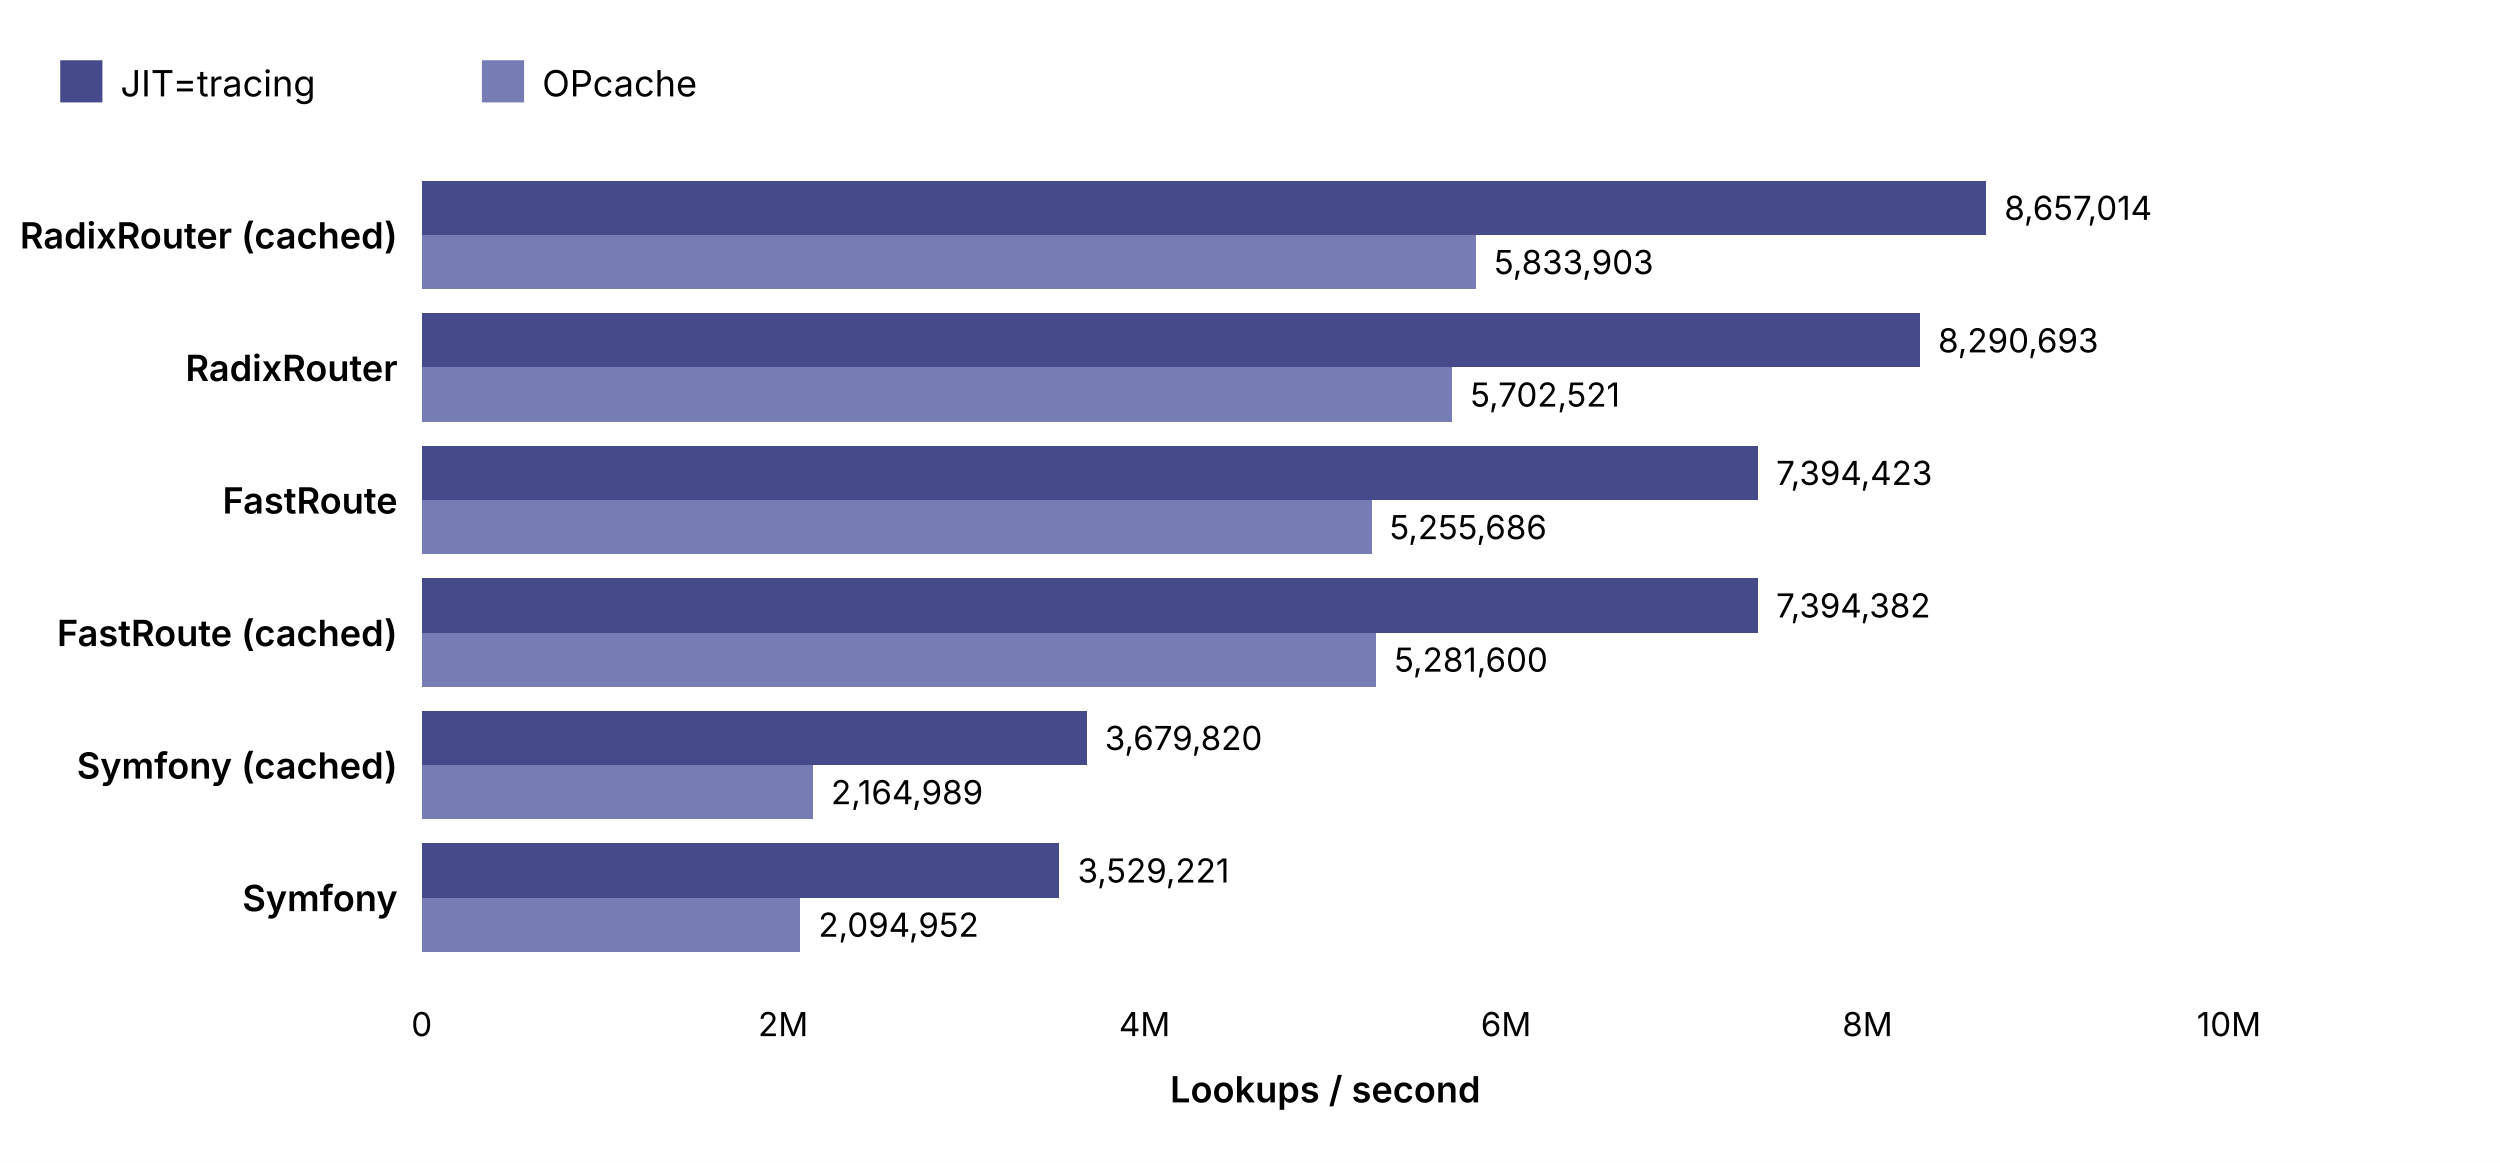
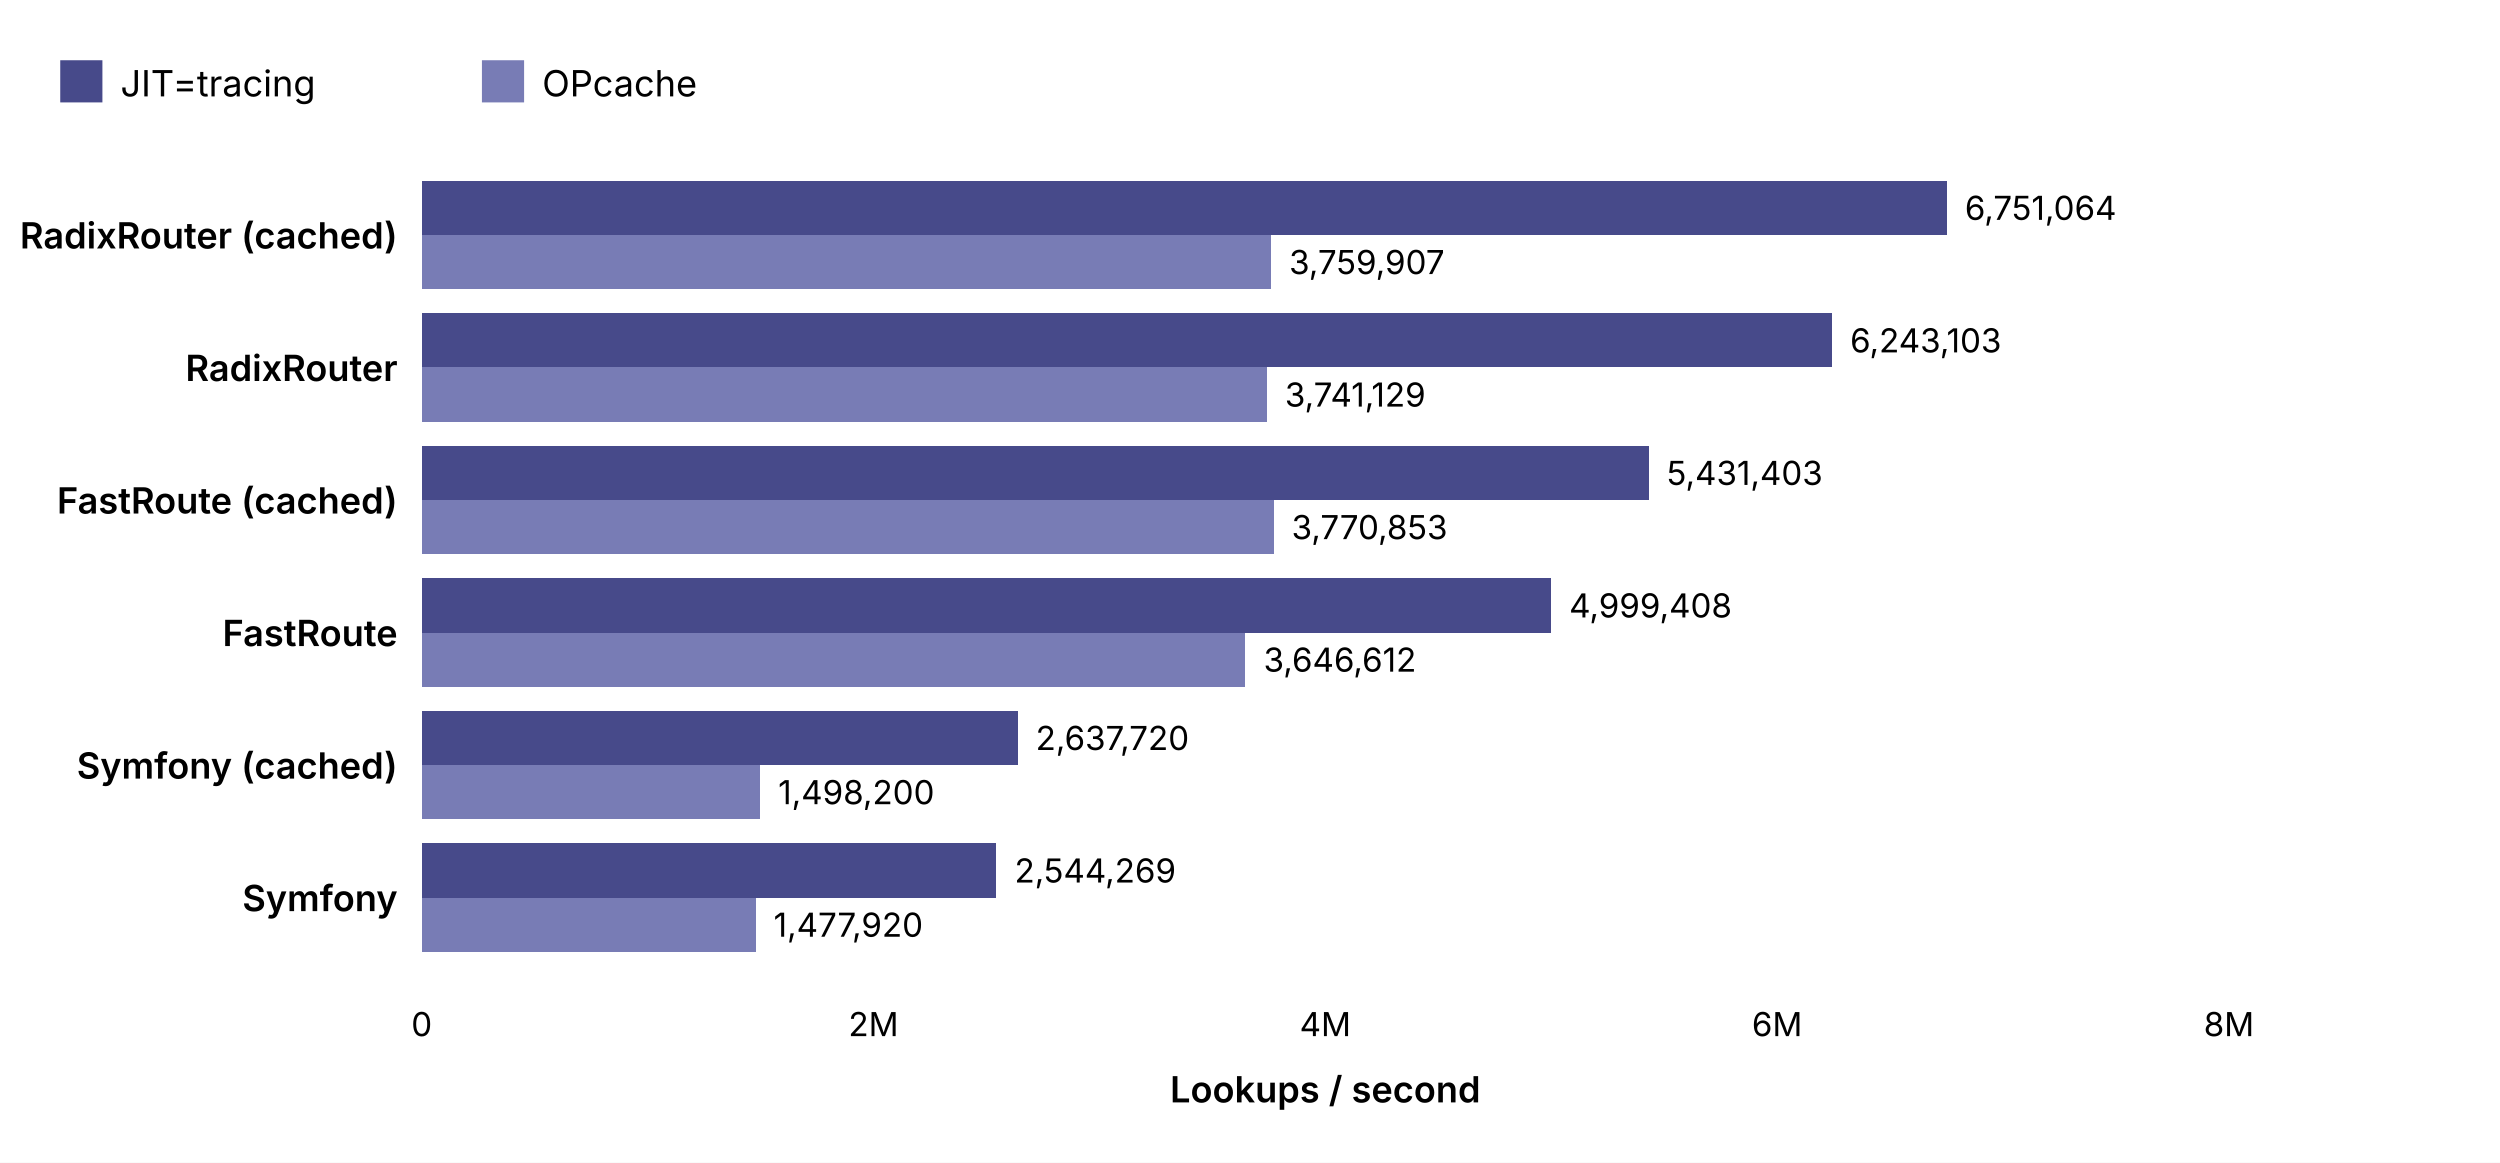
<svg xmlns="http://www.w3.org/2000/svg" viewBox="0 0 830 386" font-family="system-ui, -apple-system, 'Segoe UI', sans-serif">
  <style>.bg{fill:#FFFFFF}.fg{fill:#000000}.bar{shape-rendering:crispEdges}@media(prefers-color-scheme:dark){.bg{fill:#1E1E1E}.fg{fill:#E6E6E6}}</style>
  <rect class="bg" width="830" height="386" />
  <rect x="20" y="20" width="14" height="14" fill="#474A8A" />
  <text class="fg" x="40" y="32" font-size="12">JIT=tracing</text>
  <rect x="160" y="20" width="14" height="14" fill="#787CB5" />
  <text class="fg" x="180" y="32" font-size="12">OPcache</text>
  <text class="fg" x="140.00" y="344" text-anchor="middle" font-size="11">0</text>
-   <text class="fg" x="260.00" y="344" text-anchor="middle" font-size="11">2M</text>
-   <text class="fg" x="380.00" y="344" text-anchor="middle" font-size="11">4M</text>
-   <text class="fg" x="500.00" y="344" text-anchor="middle" font-size="11">6M</text>
-   <text class="fg" x="620.00" y="344" text-anchor="middle" font-size="11">8M</text>
-   <text class="fg" x="740.00" y="344" text-anchor="middle" font-size="11">10M</text>
+   <text class="fg" x="290.00" y="344" text-anchor="middle" font-size="11">2M</text>
+   <text class="fg" x="440.00" y="344" text-anchor="middle" font-size="11">4M</text>
+   <text class="fg" x="590.00" y="344" text-anchor="middle" font-size="11">6M</text>
+   <text class="fg" x="740.00" y="344" text-anchor="middle" font-size="11">8M</text>
  <text class="fg" x="440.00" y="366" text-anchor="middle" font-size="12" font-weight="600">Lookups / second</text>
  <text class="fg" x="132" y="82.5" text-anchor="end" font-size="12" font-weight="600">RadixRouter (cached)</text>
-   <rect class="bar" x="140" y="60.0" width="519.42" height="18" fill="#474A8A" />
-   <text class="fg" x="665.42" y="73.0" font-size="11">8,657,014</text>
-   <rect class="bar" x="140" y="78.0" width="350.03" height="18" fill="#787CB5" />
-   <text class="fg" x="496.03" y="91.0" font-size="11">5,833,903</text>
+   <rect class="bar" x="140" y="60.0" width="506.33" height="18" fill="#474A8A" />
+   <text class="fg" x="652.33" y="73.0" font-size="11">6,751,064</text>
+   <rect class="bar" x="140" y="78.0" width="281.99" height="18" fill="#787CB5" />
+   <text class="fg" x="427.99" y="91.0" font-size="11">3,759,907</text>
  <text class="fg" x="132" y="126.5" text-anchor="end" font-size="12" font-weight="600">RadixRouter</text>
-   <rect class="bar" x="140" y="104.0" width="497.44" height="18" fill="#474A8A" />
-   <text class="fg" x="643.44" y="117.0" font-size="11">8,290,693</text>
-   <rect class="bar" x="140" y="122.0" width="342.15" height="18" fill="#787CB5" />
-   <text class="fg" x="488.15" y="135.0" font-size="11">5,702,521</text>
-   <text class="fg" x="132" y="170.5" text-anchor="end" font-size="12" font-weight="600">FastRoute</text>
-   <rect class="bar" x="140" y="148.0" width="443.67" height="18" fill="#474A8A" />
-   <text class="fg" x="589.67" y="161.0" font-size="11">7,394,423</text>
-   <rect class="bar" x="140" y="166.0" width="315.34" height="18" fill="#787CB5" />
-   <text class="fg" x="461.34" y="179.0" font-size="11">5,255,686</text>
-   <text class="fg" x="132" y="214.5" text-anchor="end" font-size="12" font-weight="600">FastRoute (cached)</text>
-   <rect class="bar" x="140" y="192.0" width="443.66" height="18" fill="#474A8A" />
-   <text class="fg" x="589.66" y="205.0" font-size="11">7,394,382</text>
-   <rect class="bar" x="140" y="210.0" width="316.90" height="18" fill="#787CB5" />
-   <text class="fg" x="462.90" y="223.0" font-size="11">5,281,600</text>
+   <rect class="bar" x="140" y="104.0" width="468.23" height="18" fill="#474A8A" />
+   <text class="fg" x="614.23" y="117.0" font-size="11">6,243,103</text>
+   <rect class="bar" x="140" y="122.0" width="280.58" height="18" fill="#787CB5" />
+   <text class="fg" x="426.58" y="135.0" font-size="11">3,741,129</text>
+   <text class="fg" x="132" y="170.5" text-anchor="end" font-size="12" font-weight="600">FastRoute (cached)</text>
+   <rect class="bar" x="140" y="148.0" width="407.36" height="18" fill="#474A8A" />
+   <text class="fg" x="553.36" y="161.0" font-size="11">5,431,403</text>
+   <rect class="bar" x="140" y="166.0" width="282.81" height="18" fill="#787CB5" />
+   <text class="fg" x="428.81" y="179.0" font-size="11">3,770,853</text>
+   <text class="fg" x="132" y="214.5" text-anchor="end" font-size="12" font-weight="600">FastRoute</text>
+   <rect class="bar" x="140" y="192.0" width="374.96" height="18" fill="#474A8A" />
+   <text class="fg" x="520.96" y="205.0" font-size="11">4,999,408</text>
+   <rect class="bar" x="140" y="210.0" width="273.50" height="18" fill="#787CB5" />
+   <text class="fg" x="419.50" y="223.0" font-size="11">3,646,612</text>
  <text class="fg" x="132" y="258.5" text-anchor="end" font-size="12" font-weight="600">Symfony (cached)</text>
-   <rect class="bar" x="140" y="236.0" width="220.79" height="18" fill="#474A8A" />
-   <text class="fg" x="366.79" y="249.0" font-size="11">3,679,820</text>
-   <rect class="bar" x="140" y="254.0" width="129.90" height="18" fill="#787CB5" />
-   <text class="fg" x="275.90" y="267.0" font-size="11">2,164,989</text>
+   <rect class="bar" x="140" y="236.0" width="197.83" height="18" fill="#474A8A" />
+   <text class="fg" x="343.83" y="249.0" font-size="11">2,637,720</text>
+   <rect class="bar" x="140" y="254.0" width="112.36" height="18" fill="#787CB5" />
+   <text class="fg" x="258.36" y="267.0" font-size="11">1,498,200</text>
  <text class="fg" x="132" y="302.5" text-anchor="end" font-size="12" font-weight="600">Symfony</text>
-   <rect class="bar" x="140" y="280.0" width="211.75" height="18" fill="#474A8A" />
-   <text class="fg" x="357.75" y="293.0" font-size="11">3,529,221</text>
-   <rect class="bar" x="140" y="298.0" width="125.70" height="18" fill="#787CB5" />
-   <text class="fg" x="271.70" y="311.0" font-size="11">2,094,952</text>
+   <rect class="bar" x="140" y="280.0" width="190.82" height="18" fill="#474A8A" />
+   <text class="fg" x="336.82" y="293.0" font-size="11">2,544,269</text>
+   <rect class="bar" x="140" y="298.0" width="110.84" height="18" fill="#787CB5" />
+   <text class="fg" x="256.84" y="311.0" font-size="11">1,477,920</text>
</svg>
